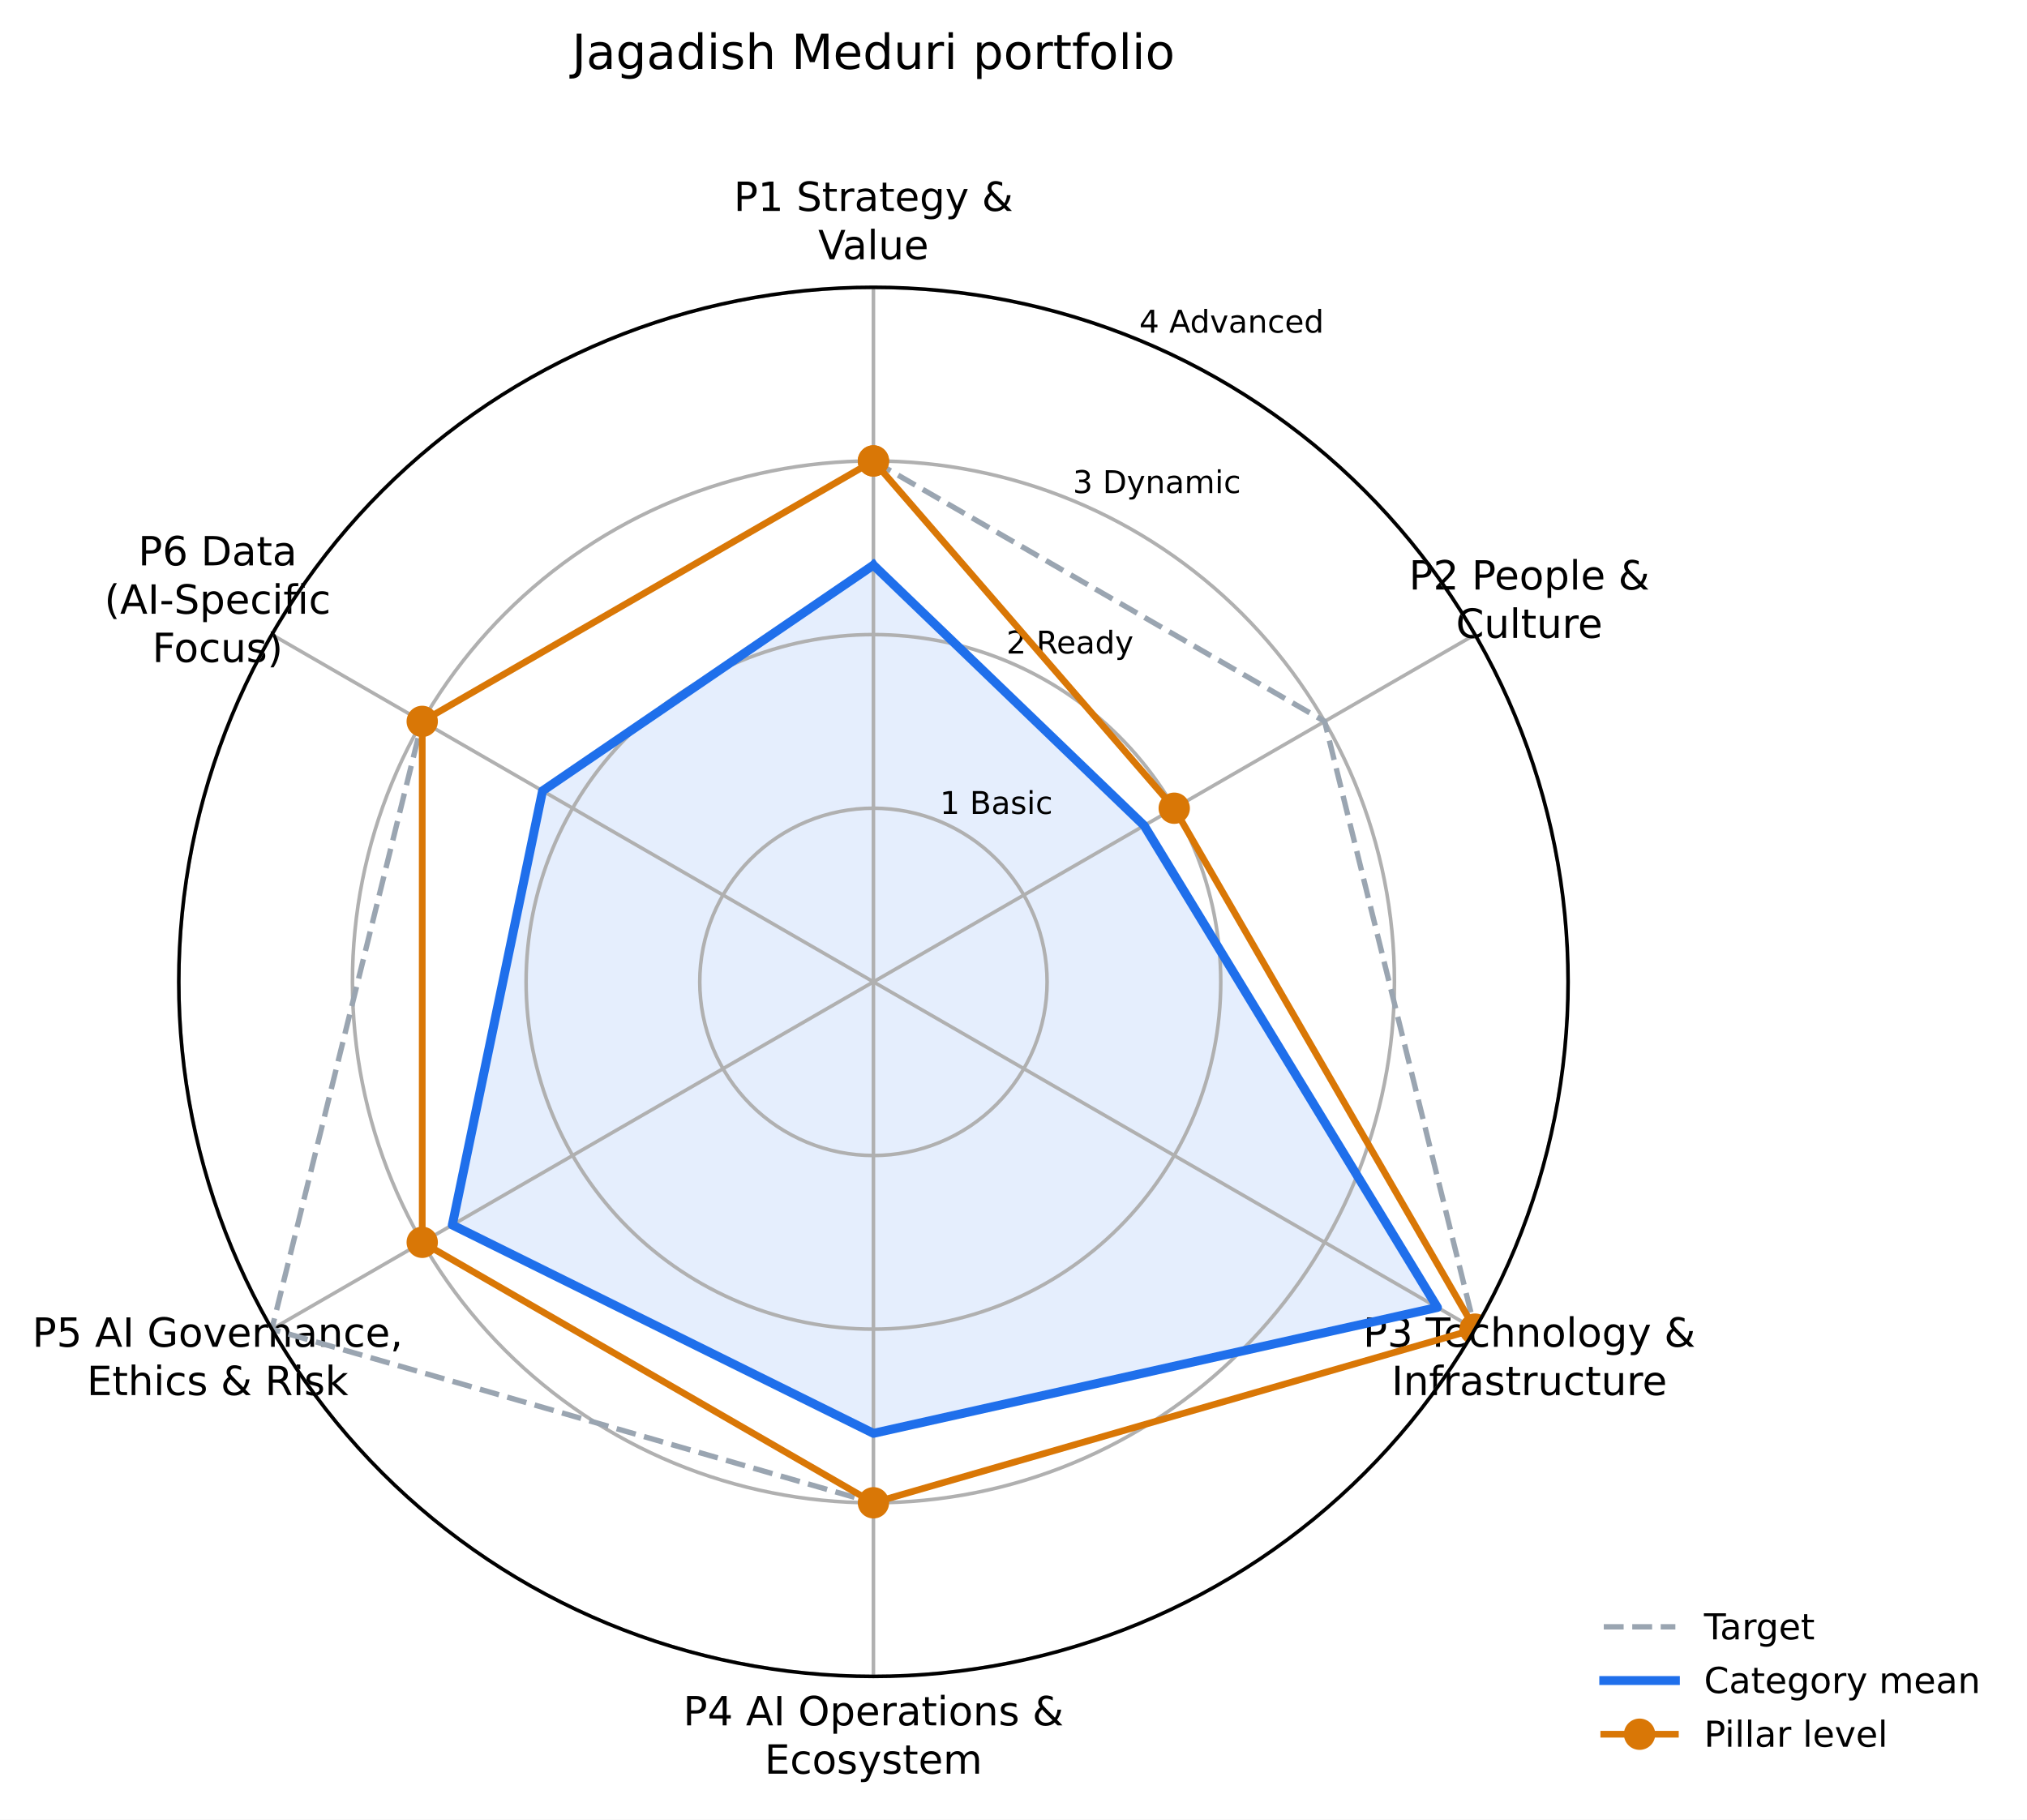
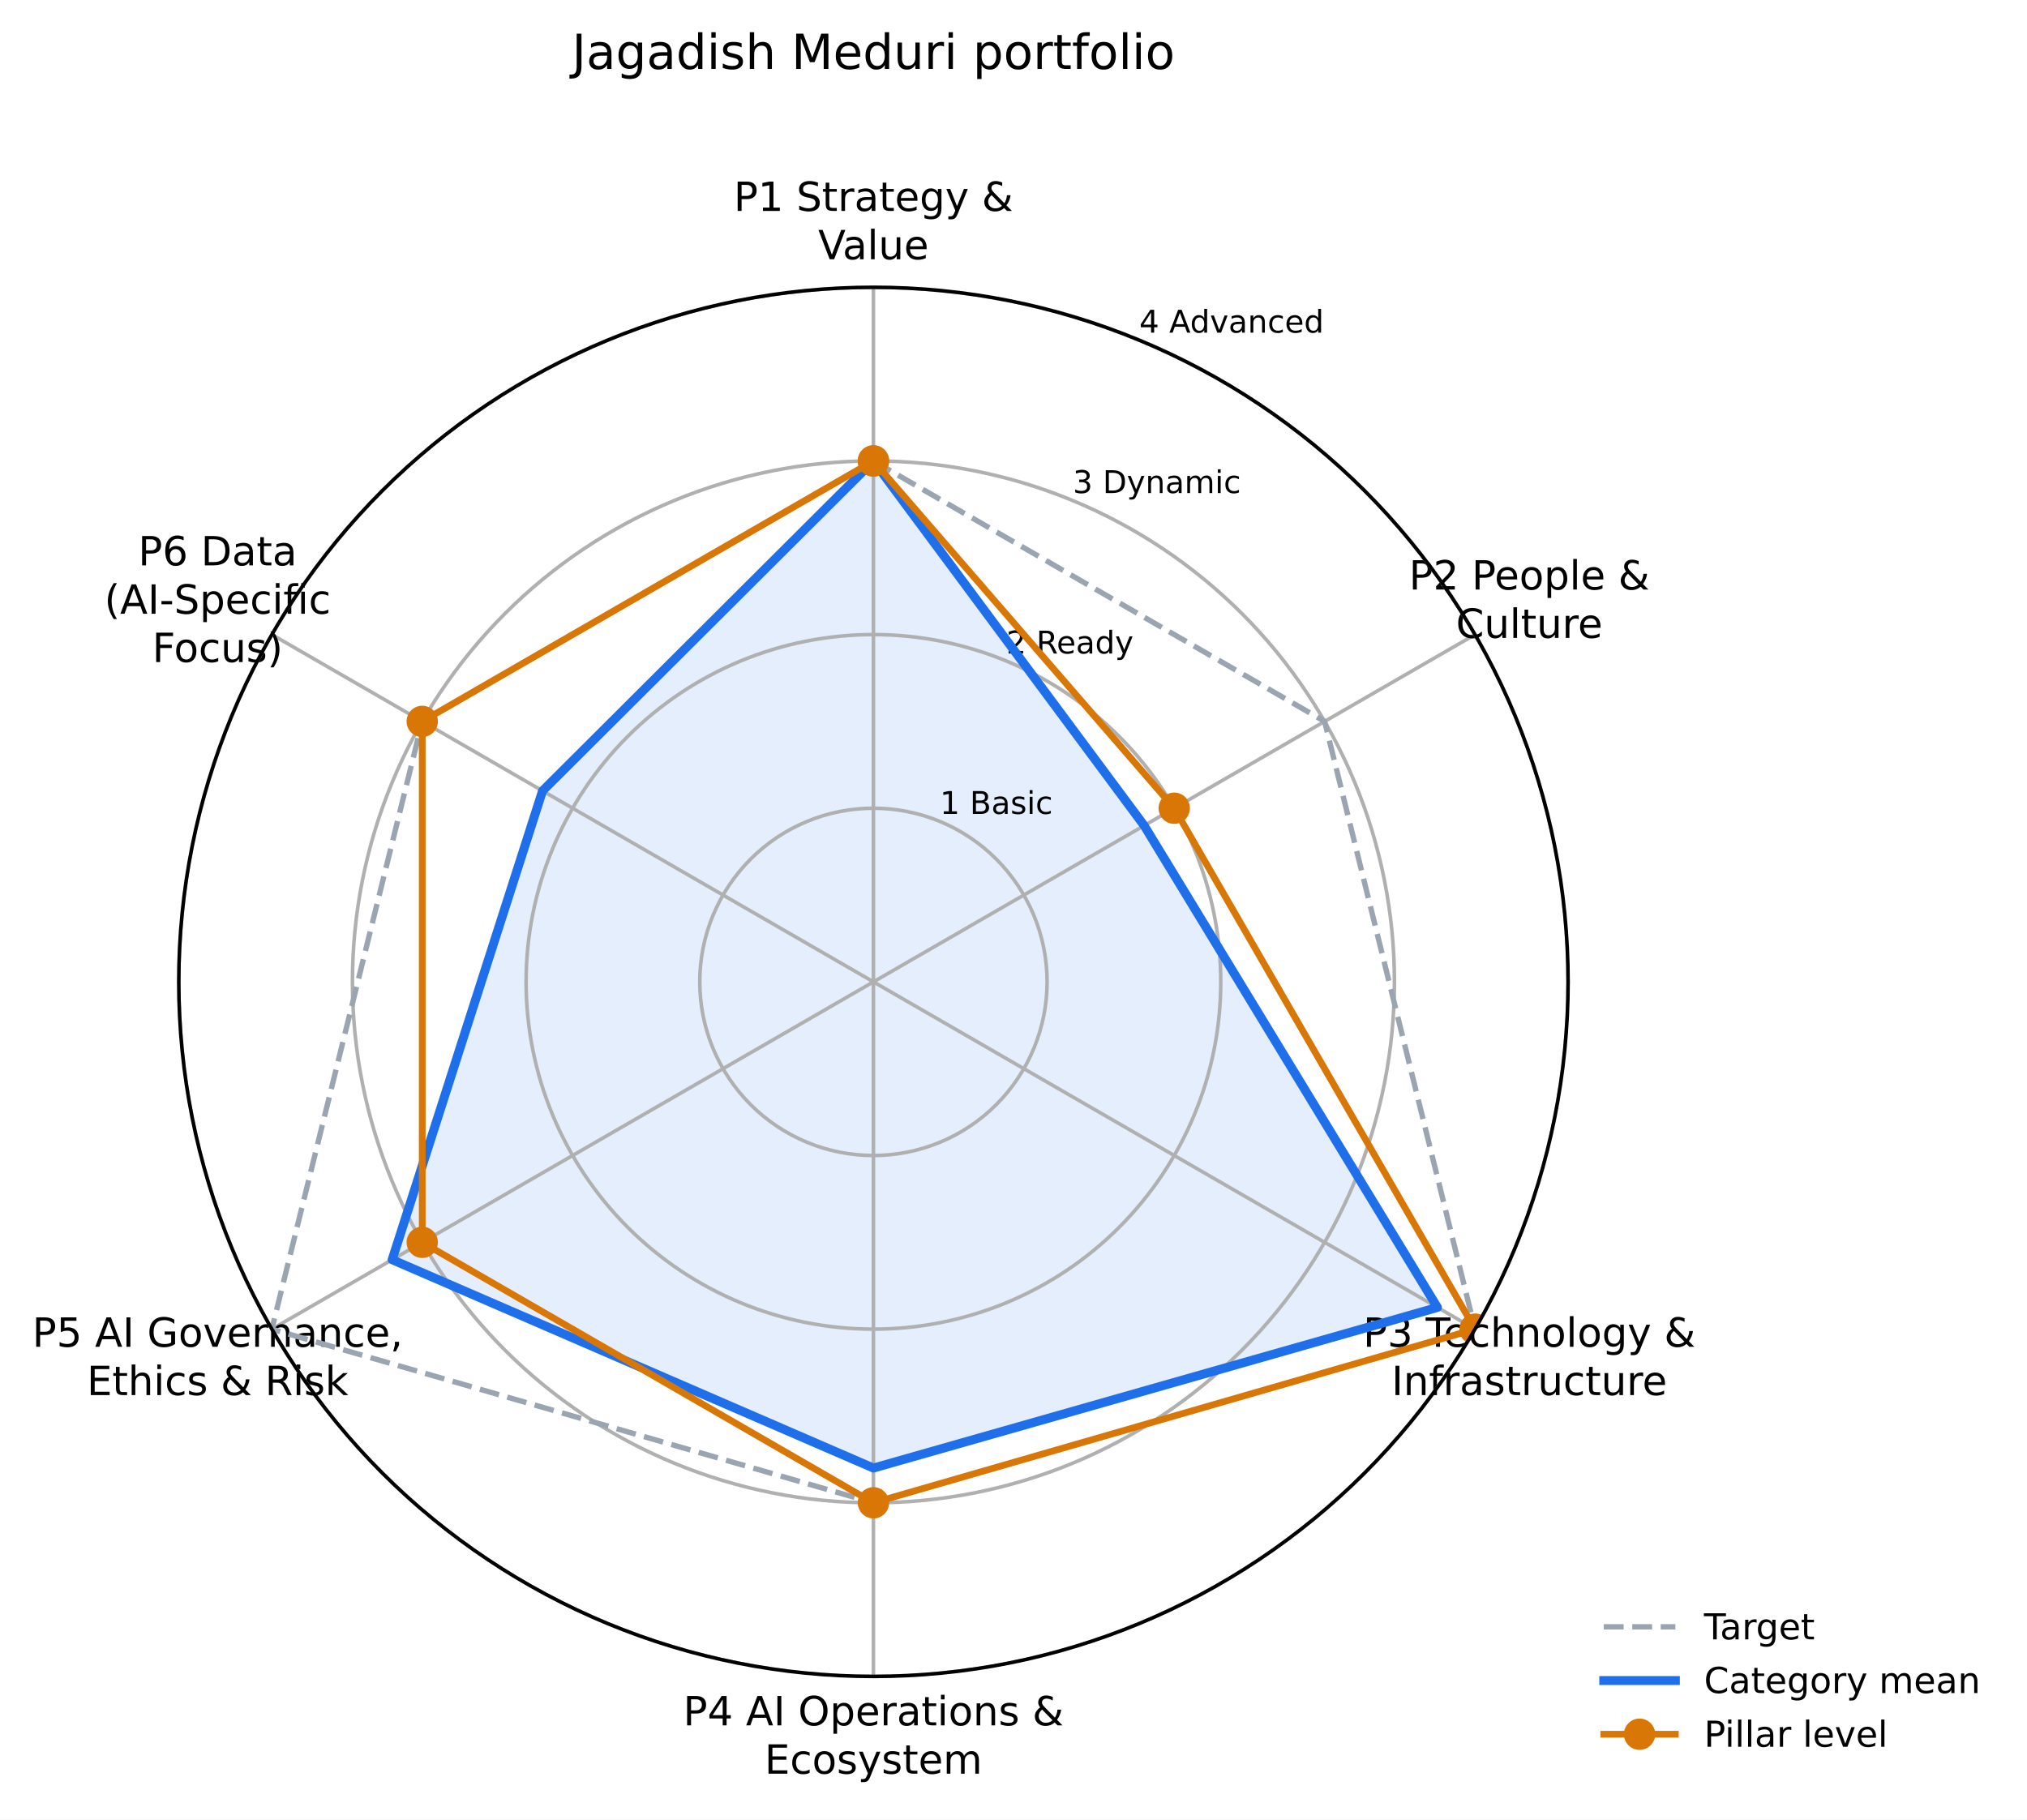
<svg xmlns="http://www.w3.org/2000/svg" xmlns:xlink="http://www.w3.org/1999/xlink" width="452.961pt" height="406.675pt" viewBox="0 0 452.961 406.675" version="1.1">
  <defs>
    <style type="text/css">*{stroke-linejoin: round; stroke-linecap: butt}</style>
  </defs>
  <g id="figure_1">
    <g id="patch_1">
      <path d="M 0 406.675  L 452.961 406.675  L 452.961 0  L 0 0  z " style="fill: #ffffff" />
    </g>
    <g id="axes_1">
      <g id="patch_2">
        <path d="M 350.412 219.44  C 350.412 199.056 346.397 178.869 338.596 160.036  C 330.795 141.203 319.36 124.089 304.946 109.675  C 290.532 95.261 273.418 83.826 254.585 76.025  C 235.752 68.224 215.565 64.208 195.18 64.208  C 174.795 64.208 154.609 68.224 135.776 76.025  C 116.942 83.826 99.829 95.261 85.415 109.675  C 71 124.089 59.566 141.203 51.765 160.036  C 43.964 178.869 39.948 199.056 39.948 219.44  C 39.948 239.825 43.964 260.012 51.765 278.845  C 59.566 297.678 71 314.792 85.415 329.206  C 99.829 343.62 116.942 355.055 135.776 362.856  C 154.609 370.657 174.795 374.672 195.18 374.672  C 215.565 374.672 235.752 370.657 254.585 362.856  C 273.418 355.055 290.532 343.62 304.946 329.206  C 319.36 314.792 330.795 297.678 338.596 278.845  C 346.397 260.012 350.412 239.825 350.412 219.44  M 195.18 219.44  C 195.18 219.44 195.18 219.44 195.18 219.44  C 195.18 219.44 195.18 219.44 195.18 219.44  C 195.18 219.44 195.18 219.44 195.18 219.44  C 195.18 219.44 195.18 219.44 195.18 219.44  C 195.18 219.44 195.18 219.44 195.18 219.44  C 195.18 219.44 195.18 219.44 195.18 219.44  C 195.18 219.44 195.18 219.44 195.18 219.44  C 195.18 219.44 195.18 219.44 195.18 219.44  C 195.18 219.44 195.18 219.44 195.18 219.44  C 195.18 219.44 195.18 219.44 195.18 219.44  C 195.18 219.44 195.18 219.44 195.18 219.44  C 195.18 219.44 195.18 219.44 195.18 219.44  C 195.18 219.44 195.18 219.44 195.18 219.44  C 195.18 219.44 195.18 219.44 195.18 219.44  C 195.18 219.44 195.18 219.44 195.18 219.44  C 195.18 219.44 195.18 219.44 195.18 219.44  z " style="fill: #ffffff" />
      </g>
      <g id="patch_3">
-         <path d="M 195.18 126.301  L 255.676 184.513  L 321.213 292.205  L 195.18 320.341  L 101.076 273.772  L 121.241 176.752  z " clip-path="url(#pc4930828ae)" style="fill: #1f6feb; opacity: 0.12; stroke: #1f6feb; stroke-linejoin: miter" />
+         <path d="M 195.18 103.016  L 255.676 184.513  L 321.213 292.205  L 195.18 328.103  L 87.632 281.533  L 121.241 176.752  z " clip-path="url(#pc4930828ae)" style="fill: #1f6feb; opacity: 0.12; stroke: #1f6feb; stroke-linejoin: miter" />
      </g>
      <g id="matplotlib.axis_1">
        <g id="xtick_1">
          <g id="line2d_1">
            <path d="M 195.18 219.44  L 195.18 64.208  " clip-path="url(#pc4930828ae)" style="fill: none; stroke: #b0b0b0; stroke-width: 0.8; stroke-linecap: square" />
          </g>
          <g id="text_1">
            <text style="font-size: 9px; font-family: 'DejaVu Sans'" transform="translate(163.9524 47.14508)">P1 Strategy &amp;</text>
            <text style="font-size: 9px; font-family: 'DejaVu Sans'" transform="translate(182.8229 57.94754)">Value</text>
          </g>
        </g>
        <g id="xtick_2">
          <g id="line2d_2">
            <path d="M 195.18 219.44  L 329.615 141.824  " clip-path="url(#pc4930828ae)" style="fill: none; stroke: #b0b0b0; stroke-width: 0.8; stroke-linecap: square" />
          </g>
          <g id="text_2">
            <text style="font-size: 9px; font-family: 'DejaVu Sans'" transform="translate(314.8422 131.7614)">P2 People &amp;</text>
            <text style="font-size: 9px; font-family: 'DejaVu Sans'" transform="translate(325.3595 142.5639)">Culture</text>
          </g>
        </g>
        <g id="xtick_3">
          <g id="line2d_3">
            <path d="M 195.18 219.44  L 329.615 297.056  " clip-path="url(#pc4930828ae)" style="fill: none; stroke: #b0b0b0; stroke-width: 0.8; stroke-linecap: square" />
          </g>
          <g id="text_3">
            <text style="font-size: 9px; font-family: 'DejaVu Sans'" transform="translate(304.585 300.9934)">P3 Technology &amp;</text>
            <text style="font-size: 9px; font-family: 'DejaVu Sans'" transform="translate(310.9483 311.7959)">Infrastructure</text>
          </g>
        </g>
        <g id="xtick_4">
          <g id="line2d_4">
            <path d="M 195.18 219.44  L 195.18 374.672  " clip-path="url(#pc4930828ae)" style="fill: none; stroke: #b0b0b0; stroke-width: 0.8; stroke-linecap: square" />
          </g>
          <g id="text_4">
            <text style="font-size: 9px; font-family: 'DejaVu Sans'" transform="translate(152.6588 385.6098)">P4 AI Operations &amp;</text>
            <text style="font-size: 9px; font-family: 'DejaVu Sans'" transform="translate(170.8409 396.4115)">Ecosystem</text>
          </g>
        </g>
        <g id="xtick_5">
          <g id="line2d_5">
            <path d="M 195.18 219.44  L 60.745 297.056  " clip-path="url(#pc4930828ae)" style="fill: none; stroke: #b0b0b0; stroke-width: 0.8; stroke-linecap: square" />
          </g>
          <g id="text_5">
            <text style="font-size: 9px; font-family: 'DejaVu Sans'" transform="translate(7.2 300.9931)">P5 AI Governance,</text>
            <text style="font-size: 9px; font-family: 'DejaVu Sans'" transform="translate(19.39641 311.7955)">Ethics &amp; Risk</text>
          </g>
        </g>
        <g id="xtick_6">
          <g id="line2d_6">
            <path d="M 195.18 219.44  L 60.745 141.824  " clip-path="url(#pc4930828ae)" style="fill: none; stroke: #b0b0b0; stroke-width: 0.8; stroke-linecap: square" />
          </g>
          <g id="text_6">
            <text style="font-size: 9px; font-family: 'DejaVu Sans'" transform="translate(30.87 126.3602)">P6 Data</text>
            <text style="font-size: 9px; font-family: 'DejaVu Sans'" transform="translate(23.32055 137.1627)">(AI-Specific</text>
            <text style="font-size: 9px; font-family: 'DejaVu Sans'" transform="translate(34.01367 147.9644)">Focus)</text>
          </g>
        </g>
      </g>
      <g id="matplotlib.axis_2">
        <g id="ytick_1">
          <g id="line2d_7">
            <path d="M 195.18 180.632  C 200.277 180.632 205.323 181.636 210.031 183.587  C 214.74 185.537 219.018 188.395 222.622 191.999  C 226.225 195.603 229.084 199.881 231.034 204.589  C 232.984 209.298 233.988 214.344 233.988 219.44  C 233.988 224.537 232.984 229.583 231.034 234.292  C 229.084 239 226.225 243.278 222.622 246.882  C 219.018 250.485 214.74 253.344 210.031 255.294  C 205.323 257.245 200.277 258.248 195.18 258.248  C 190.084 258.248 185.037 257.245 180.329 255.294  C 175.621 253.344 171.342 250.485 167.739 246.882  C 164.135 243.278 161.277 239 159.326 234.292  C 157.376 229.583 156.372 224.537 156.372 219.44  C 156.372 214.344 157.376 209.298 159.326 204.589  C 161.277 199.881 164.135 195.603 167.739 191.999  C 171.342 188.395 175.621 185.537 180.329 183.587  C 185.037 181.636 190.084 180.632 195.18 180.632  " clip-path="url(#pc4930828ae)" style="fill: none; stroke: #b0b0b0; stroke-width: 0.8; stroke-linecap: square" />
          </g>
          <g id="text_7">
            <text style="font-size: 7px; font-family: 'DejaVu Sans'; text-anchor: start" x="210.031" y="181.905" transform="rotate(-0 210.0315 181.9049)">1 Basic</text>
          </g>
        </g>
        <g id="ytick_2">
          <g id="line2d_8">
            <path d="M 195.18 141.824  C 205.373 141.824 215.466 143.832 224.883 147.733  C 234.299 151.633 242.856 157.35 250.063 164.558  C 257.27 171.765 262.988 180.321 266.888 189.738  C 270.789 199.155 272.796 209.248 272.796 219.44  C 272.796 229.633 270.789 239.726 266.888 249.143  C 262.988 258.559 257.27 267.116 250.063 274.323  C 242.856 281.53 234.299 287.248 224.883 291.148  C 215.466 295.049 205.373 297.056 195.18 297.056  C 184.988 297.056 174.895 295.049 165.478 291.148  C 156.061 287.248 147.505 281.53 140.298 274.323  C 133.09 267.116 127.373 258.559 123.472 249.143  C 119.572 239.726 117.564 229.633 117.564 219.44  C 117.564 209.248 119.572 199.155 123.472 189.738  C 127.373 180.321 133.09 171.765 140.298 164.558  C 147.505 157.35 156.061 151.633 165.478 147.733  C 174.895 143.832 184.988 141.824 195.18 141.824  " clip-path="url(#pc4930828ae)" style="fill: none; stroke: #b0b0b0; stroke-width: 0.8; stroke-linecap: square" />
          </g>
          <g id="text_8">
            <text style="font-size: 7px; font-family: 'DejaVu Sans'; text-anchor: start" x="224.883" y="146.051" transform="rotate(-0 224.8827 146.0509)">2 Ready</text>
          </g>
        </g>
        <g id="ytick_3">
          <g id="line2d_9">
            <path d="M 195.18 103.016  C 210.469 103.016 225.609 106.028 239.734 111.879  C 253.859 117.729 266.694 126.306 277.505 137.116  C 288.315 147.927 296.891 160.762 302.742 174.887  C 308.593 189.012 311.604 204.152 311.604 219.44  C 311.604 234.729 308.593 249.869 302.742 263.994  C 296.891 278.119 288.315 290.954 277.505 301.765  C 266.694 312.575 253.859 321.151 239.734 327.002  C 225.609 332.853 210.469 335.864 195.18 335.864  C 179.892 335.864 164.752 332.853 150.627 327.002  C 136.502 321.151 123.667 312.575 112.856 301.765  C 102.045 290.954 93.469 278.119 87.619 263.994  C 81.768 249.869 78.756 234.729 78.756 219.44  C 78.756 204.152 81.768 189.012 87.619 174.887  C 93.469 160.762 102.045 147.927 112.856 137.116  C 123.667 126.306 136.502 117.729 150.627 111.879  C 164.752 106.028 179.892 103.016 195.18 103.016  " clip-path="url(#pc4930828ae)" style="fill: none; stroke: #b0b0b0; stroke-width: 0.8; stroke-linecap: square" />
          </g>
          <g id="text_9">
            <text style="font-size: 7px; font-family: 'DejaVu Sans'; text-anchor: start" x="239.734" y="110.197" transform="rotate(-0 239.7338 110.197)">3 Dynamic</text>
          </g>
        </g>
        <g id="ytick_4">
          <g id="line2d_10">
            <path d="M 195.18 64.208  C 215.565 64.208 235.752 68.224 254.585 76.025  C 273.418 83.826 290.532 95.261 304.946 109.675  C 319.36 124.089 330.795 141.203 338.596 160.036  C 346.397 178.869 350.412 199.056 350.412 219.44  C 350.412 239.825 346.397 260.012 338.596 278.845  C 330.795 297.678 319.36 314.792 304.946 329.206  C 290.532 343.62 273.418 355.055 254.585 362.856  C 235.752 370.657 215.565 374.672 195.18 374.672  C 174.795 374.672 154.609 370.657 135.776 362.856  C 116.942 355.055 99.829 343.62 85.415 329.206  C 71 314.792 59.566 297.678 51.765 278.845  C 43.964 260.012 39.948 239.825 39.948 219.44  C 39.948 199.056 43.964 178.869 51.765 160.036  C 59.566 141.203 71 124.089 85.415 109.675  C 99.829 95.261 116.942 83.826 135.776 76.025  C 154.609 68.224 174.795 64.208 195.18 64.208  " clip-path="url(#pc4930828ae)" style="fill: none; stroke: #b0b0b0; stroke-width: 0.8; stroke-linecap: square" />
          </g>
          <g id="text_10">
            <text style="font-size: 7px; font-family: 'DejaVu Sans'; text-anchor: start" x="254.585" y="74.343" transform="rotate(-0 254.585 74.34311)">4 Advanced</text>
          </g>
        </g>
      </g>
      <g id="line2d_11">
        <path d="M 195.18 103.016  L 296.006 161.228  L 329.615 297.056  L 195.18 335.864  L 60.745 297.056  L 94.354 161.228  L 195.18 103.016  " clip-path="url(#pc4930828ae)" style="fill: none; stroke-dasharray: 4.44,1.92; stroke-dashoffset: 0; stroke: #9aa5b1; stroke-width: 1.2" />
      </g>
      <g id="line2d_12">
-         <path d="M 195.18 126.301  L 255.676 184.513  L 321.213 292.205  L 195.18 320.341  L 101.076 273.772  L 121.241 176.752  L 195.18 126.301  " clip-path="url(#pc4930828ae)" style="fill: none; stroke: #1f6feb; stroke-width: 2; stroke-linecap: square" />
+         <path d="M 195.18 103.016  L 255.676 184.513  L 321.213 292.205  L 195.18 328.103  L 87.632 281.533  L 121.241 176.752  L 195.18 103.016  " clip-path="url(#pc4930828ae)" style="fill: none; stroke: #1f6feb; stroke-width: 2; stroke-linecap: square" />
      </g>
      <g id="line2d_13">
        <path d="M 195.18 103.016  L 262.398 180.632  L 329.615 297.056  L 195.18 335.864  L 94.354 277.652  L 94.354 161.228  L 195.18 103.016  " clip-path="url(#pc4930828ae)" style="fill: none; stroke: #d97706; stroke-width: 1.5; stroke-linecap: square" />
        <defs>
          <path id="me1df2f888d" d="M 0 3  C 0.796 3 1.559 2.684 2.121 2.121  C 2.684 1.559 3 0.796 3 0  C 3 -0.796 2.684 -1.559 2.121 -2.121  C 1.559 -2.684 0.796 -3 0 -3  C -0.796 -3 -1.559 -2.684 -2.121 -2.121  C -2.684 -1.559 -3 -0.796 -3 0  C -3 0.796 -2.684 1.559 -2.121 2.121  C -1.559 2.684 -0.796 3 0 3  z " style="stroke: #d97706" />
        </defs>
        <g clip-path="url(#pc4930828ae)">
          <use xlink:href="#me1df2f888d" x="195.18" y="103.016" style="fill: #d97706; stroke: #d97706" />
          <use xlink:href="#me1df2f888d" x="262.398" y="180.632" style="fill: #d97706; stroke: #d97706" />
          <use xlink:href="#me1df2f888d" x="329.615" y="297.056" style="fill: #d97706; stroke: #d97706" />
          <use xlink:href="#me1df2f888d" x="195.18" y="335.864" style="fill: #d97706; stroke: #d97706" />
          <use xlink:href="#me1df2f888d" x="94.354" y="277.652" style="fill: #d97706; stroke: #d97706" />
          <use xlink:href="#me1df2f888d" x="94.354" y="161.228" style="fill: #d97706; stroke: #d97706" />
          <use xlink:href="#me1df2f888d" x="195.18" y="103.016" style="fill: #d97706; stroke: #d97706" />
        </g>
      </g>
      <g id="patch_4">
        <path d="M 195.18 64.208  C 174.795 64.208 154.609 68.224 135.776 76.025  C 116.942 83.826 99.829 95.261 85.415 109.675  C 71 124.089 59.566 141.203 51.765 160.036  C 43.964 178.869 39.948 199.056 39.948 219.44  C 39.948 239.825 43.964 260.012 51.765 278.845  C 59.566 297.678 71 314.792 85.415 329.206  C 99.829 343.62 116.942 355.055 135.776 362.856  C 154.609 370.657 174.795 374.672 195.18 374.672  C 215.565 374.672 235.752 370.657 254.585 362.856  C 273.418 355.055 290.532 343.62 304.946 329.206  C 319.36 314.792 330.795 297.678 338.596 278.845  C 346.397 260.012 350.412 239.825 350.412 219.44  C 350.412 199.056 346.397 178.869 338.596 160.036  C 330.795 141.203 319.36 124.089 304.946 109.675  C 290.532 95.261 273.418 83.826 254.585 76.025  C 235.752 68.224 215.565 64.208 195.18 64.208  " style="fill: none; stroke: #000000; stroke-width: 0.8; stroke-linejoin: miter; stroke-linecap: square" />
      </g>
      <g id="text_11">
        <text style="font-size: 10.8px; font-family: 'DejaVu Sans'; text-anchor: middle" x="195.18" y="15.406" transform="rotate(-0 195.1803 15.40631)">Jagadish Meduri portfolio</text>
      </g>
      <g id="legend_1">
        <g id="line2d_14">
          <path d="M 358.386 363.586  L 366.386 363.586  L 374.386 363.586  " style="fill: none; stroke-dasharray: 4.44,1.92; stroke-dashoffset: 0; stroke: #9aa5b1; stroke-width: 1.2" />
        </g>
        <g id="text_12">
          <text style="font-size: 8px; font-family: 'DejaVu Sans'; text-anchor: start" x="380.786" y="366.386" transform="rotate(-0 380.7858 366.3864)">Target</text>
        </g>
        <g id="line2d_15">
          <path d="M 358.386 375.587  L 366.386 375.587  L 374.386 375.587  " style="fill: none; stroke: #1f6feb; stroke-width: 2; stroke-linecap: square" />
        </g>
        <g id="text_13">
          <text style="font-size: 8px; font-family: 'DejaVu Sans'; text-anchor: start" x="380.786" y="378.387" transform="rotate(-0 380.7858 378.387)">Category mean</text>
        </g>
        <g id="line2d_16">
          <path d="M 358.386 387.588  L 366.386 387.588  L 374.386 387.588  " style="fill: none; stroke: #d97706; stroke-width: 1.5; stroke-linecap: square" />
          <g>
            <use xlink:href="#me1df2f888d" x="366.386" y="387.588" style="fill: #d97706; stroke: #d97706" />
          </g>
        </g>
        <g id="text_14">
          <text style="font-size: 8px; font-family: 'DejaVu Sans'; text-anchor: start" x="380.786" y="390.388" transform="rotate(-0 380.7858 390.3877)">Pillar level</text>
        </g>
      </g>
    </g>
  </g>
  <defs>
    <clipPath id="pc4930828ae">
      <path d="M 350.412 219.44  C 350.412 199.056 346.397 178.869 338.596 160.036  C 330.795 141.203 319.36 124.089 304.946 109.675  C 290.532 95.261 273.418 83.826 254.585 76.025  C 235.752 68.224 215.565 64.208 195.18 64.208  C 174.795 64.208 154.609 68.224 135.776 76.025  C 116.942 83.826 99.829 95.261 85.415 109.675  C 71 124.089 59.566 141.203 51.765 160.036  C 43.964 178.869 39.948 199.056 39.948 219.44  C 39.948 239.825 43.964 260.012 51.765 278.845  C 59.566 297.678 71 314.792 85.415 329.206  C 99.829 343.62 116.942 355.055 135.776 362.856  C 154.609 370.657 174.795 374.672 195.18 374.672  C 215.565 374.672 235.752 370.657 254.585 362.856  C 273.418 355.055 290.532 343.62 304.946 329.206  C 319.36 314.792 330.795 297.678 338.596 278.845  C 346.397 260.012 350.412 239.825 350.412 219.44  M 195.18 219.44  C 195.18 219.44 195.18 219.44 195.18 219.44  C 195.18 219.44 195.18 219.44 195.18 219.44  C 195.18 219.44 195.18 219.44 195.18 219.44  C 195.18 219.44 195.18 219.44 195.18 219.44  C 195.18 219.44 195.18 219.44 195.18 219.44  C 195.18 219.44 195.18 219.44 195.18 219.44  C 195.18 219.44 195.18 219.44 195.18 219.44  C 195.18 219.44 195.18 219.44 195.18 219.44  C 195.18 219.44 195.18 219.44 195.18 219.44  C 195.18 219.44 195.18 219.44 195.18 219.44  C 195.18 219.44 195.18 219.44 195.18 219.44  C 195.18 219.44 195.18 219.44 195.18 219.44  C 195.18 219.44 195.18 219.44 195.18 219.44  C 195.18 219.44 195.18 219.44 195.18 219.44  C 195.18 219.44 195.18 219.44 195.18 219.44  C 195.18 219.44 195.18 219.44 195.18 219.44  z " />
    </clipPath>
  </defs>
</svg>
